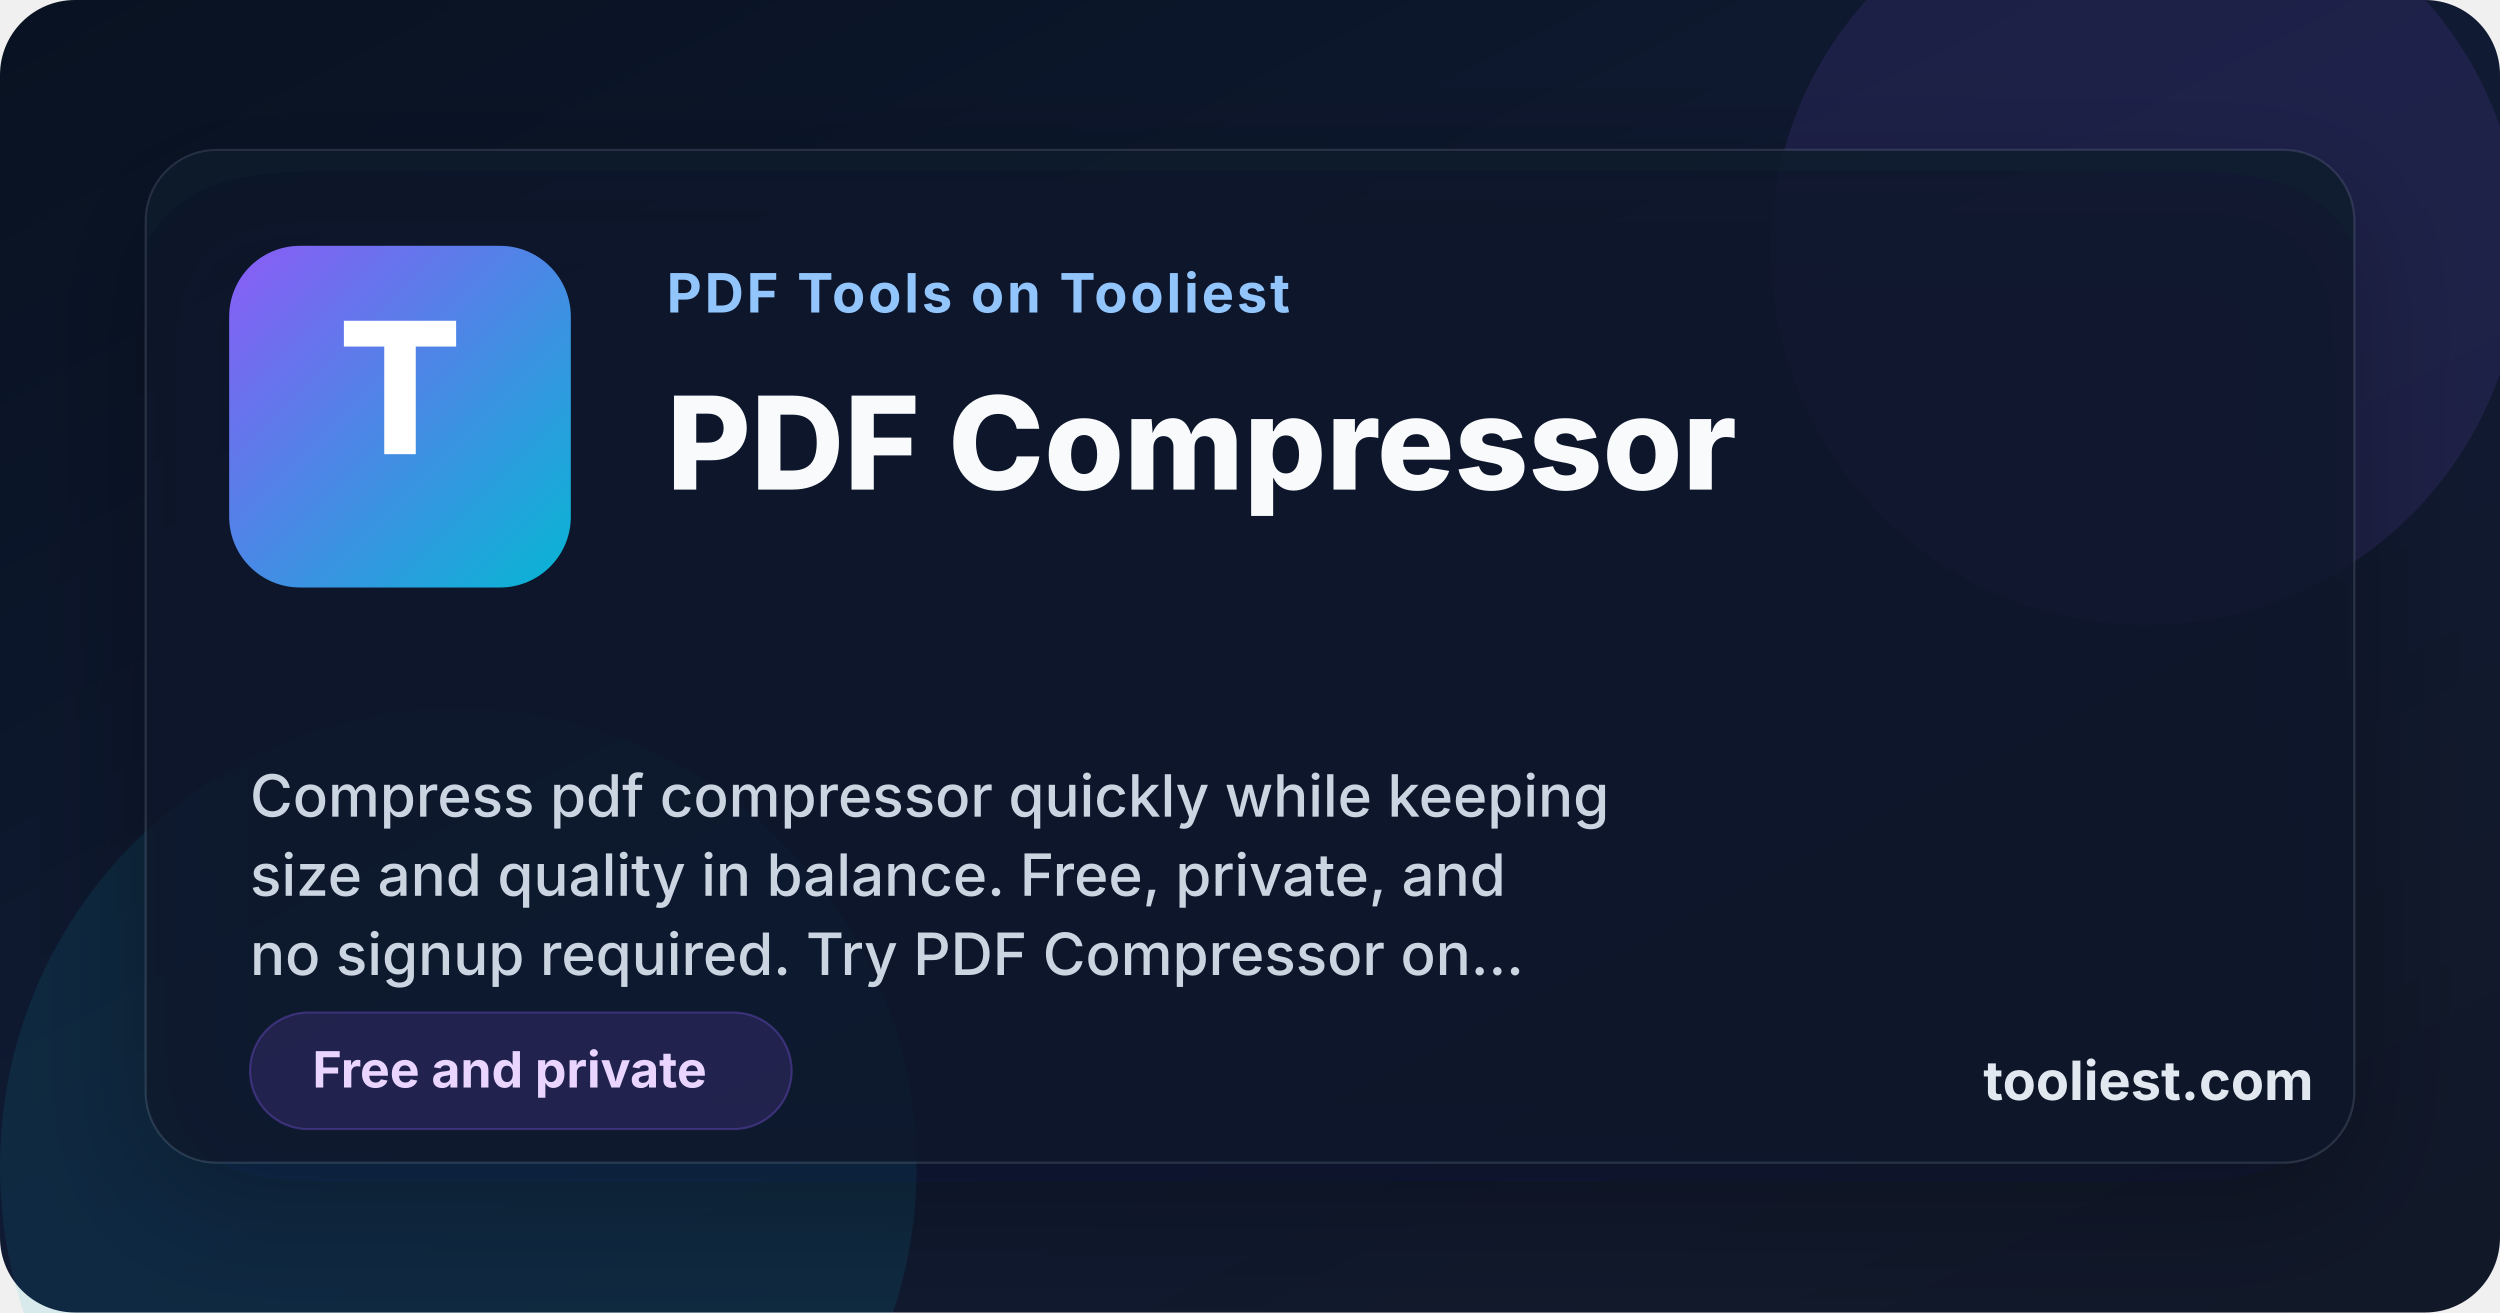
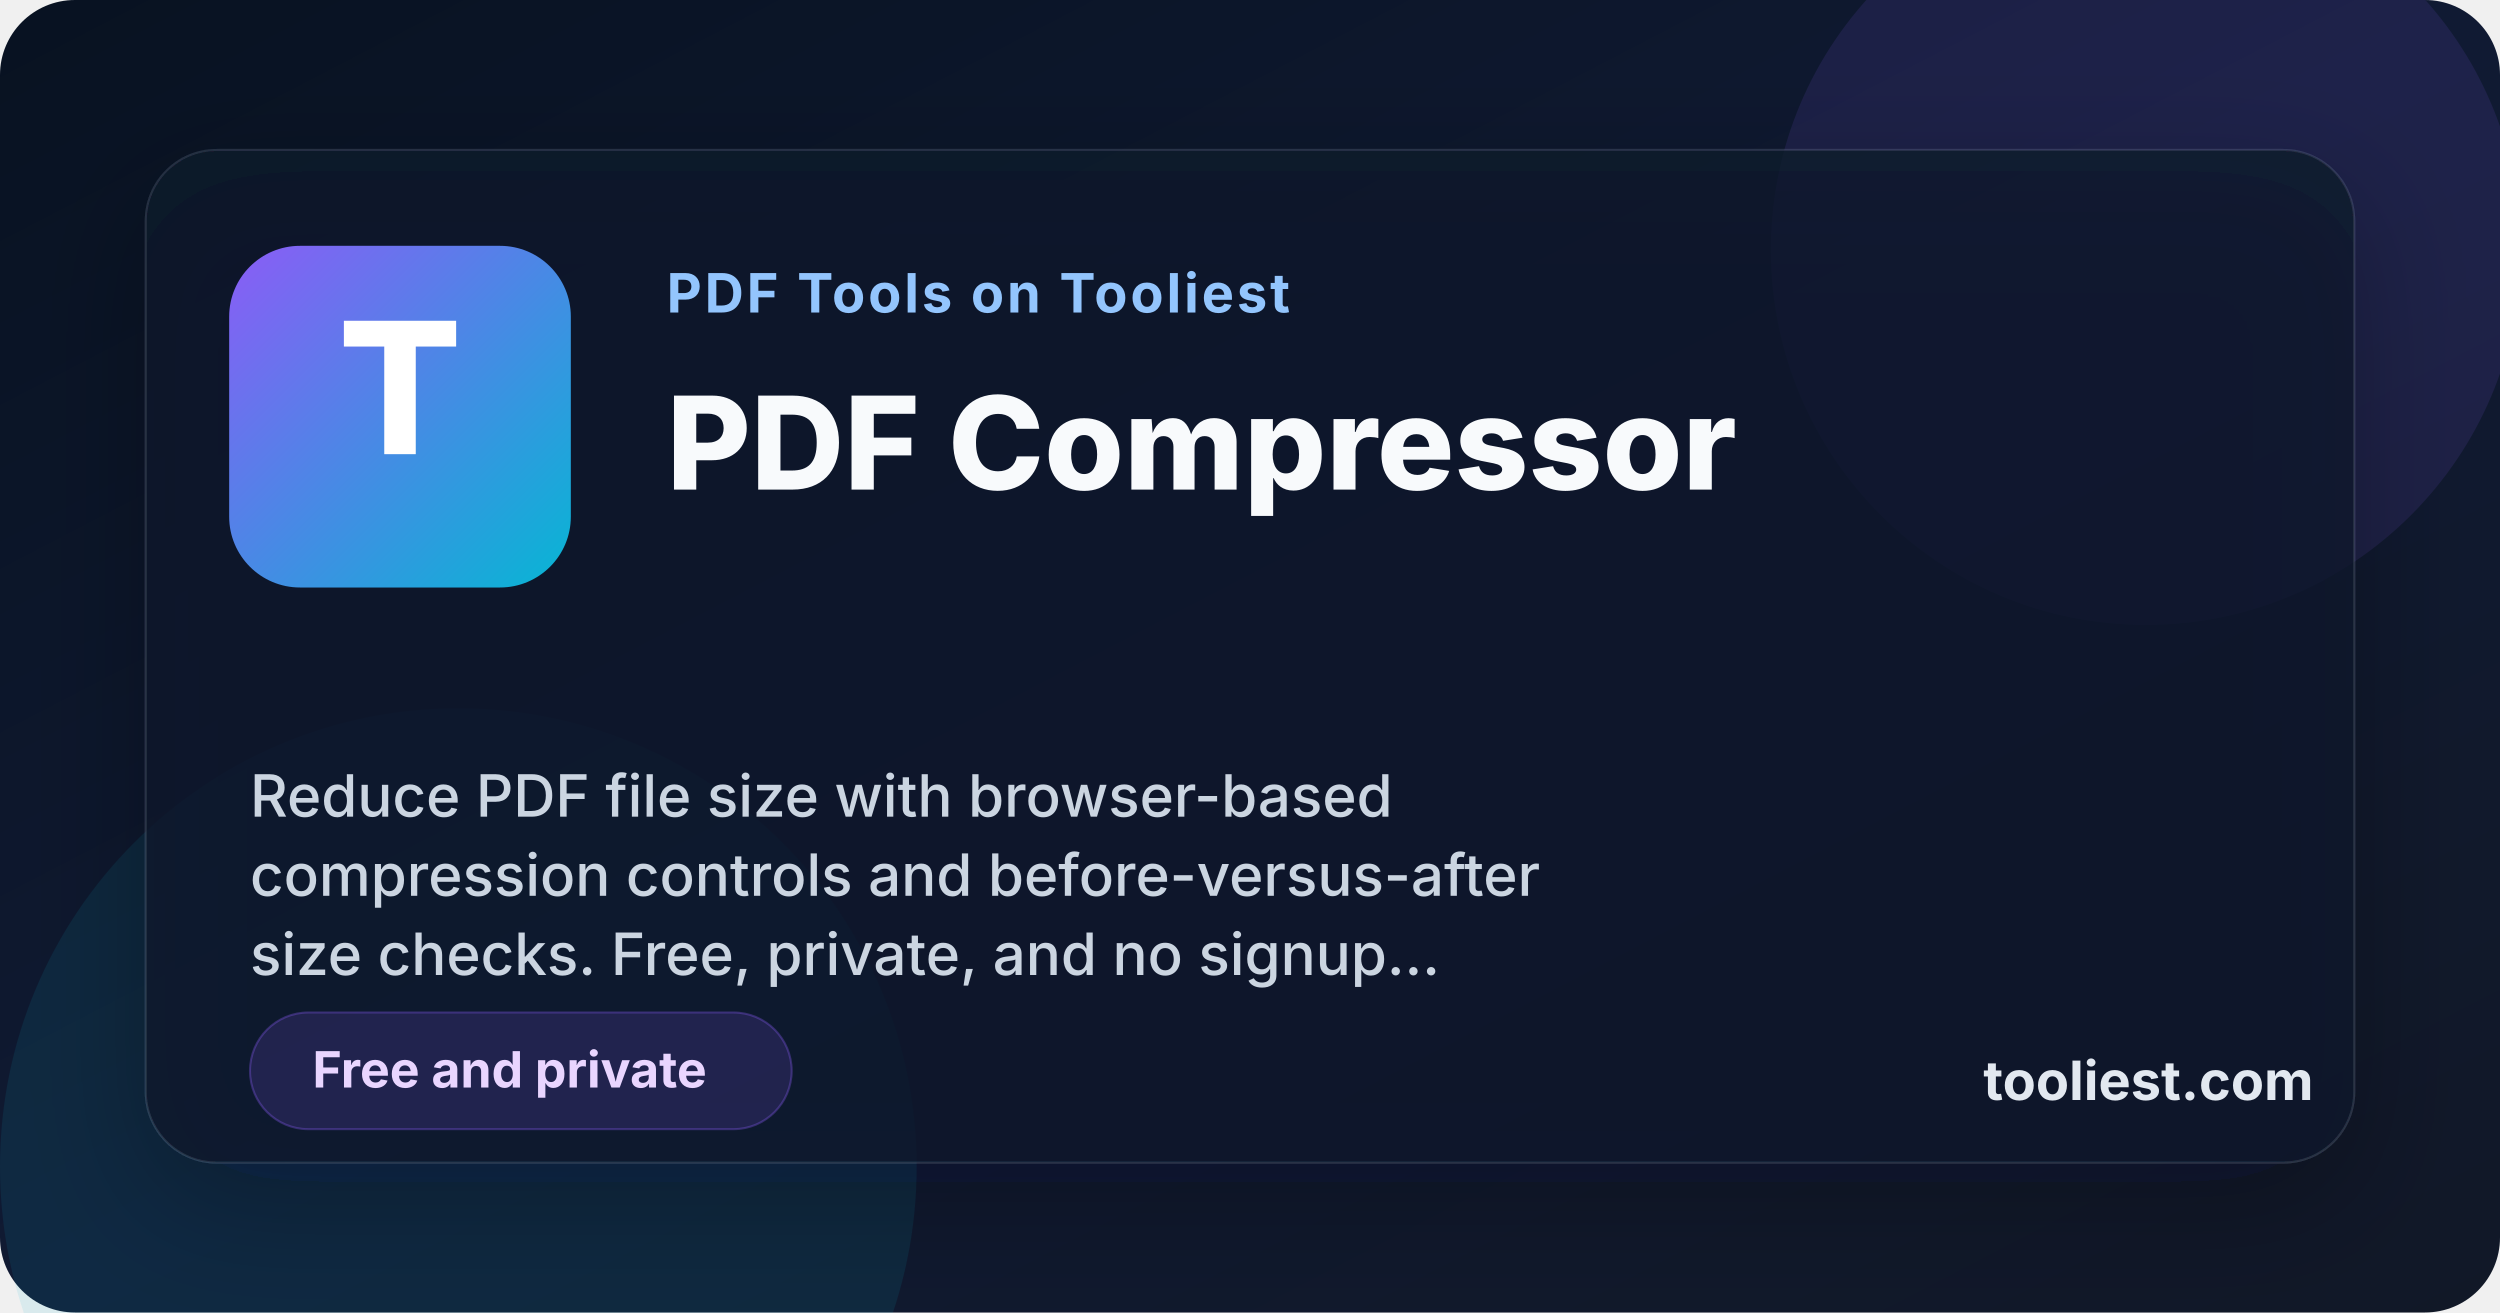
<svg xmlns="http://www.w3.org/2000/svg" width="1200" height="630" viewBox="0 0 1200 630" role="img" aria-labelledby="title desc">
  <defs>
    <linearGradient id="bg" x1="0%" x2="100%" y1="0%" y2="100%">
      <stop offset="0%" stop-color="#081221" />
      <stop offset="50%" stop-color="#101a33" />
      <stop offset="100%" stop-color="#111827" />
    </linearGradient>
    <linearGradient id="accent" x1="0%" x2="100%" y1="0%" y2="100%">
      <stop offset="0%" stop-color="#8b5cf6" />
      <stop offset="100%" stop-color="#06b6d4" />
    </linearGradient>
    <filter id="shadow" x="-20%" y="-20%" width="140%" height="140%">
      <feDropShadow dx="0" dy="20" stdDeviation="30" flood-color="#020617" flood-opacity="0.35" />
    </filter>
  </defs>
  <rect width="1200" height="630" fill="url(#bg)" rx="36" />
  <circle cx="1030" cy="120" r="180" fill="#8b5cf6" opacity="0.12" />
  <circle cx="220" cy="560" r="220" fill="#06b6d4" opacity="0.1" />
  <rect x="70" y="72" width="1060" height="486" rx="34" fill="rgba(15, 23, 42, 0.78)" stroke="rgba(148, 163, 184, 0.18)" filter="url(#shadow)" />
  <rect x="110" y="118" width="164" height="164" rx="34" fill="url(#accent)" />
  <text x="192" y="218" text-anchor="middle" font-family="Inter, Arial, sans-serif" font-size="88" font-weight="800" fill="#ffffff">T</text>
  <text x="320" y="150" font-family="Inter, Arial, sans-serif" font-size="26" font-weight="700" letter-spacing="1.4" fill="#93c5fd">PDF Tools on Tooliest</text>
  <text x="320" y="235" font-family="Inter, Arial, sans-serif" font-size="62" font-weight="800" fill="#f8fafc">PDF Compressor</text>
-   <text x="120" y="392" font-family="Inter, Arial, sans-serif" font-size="28" font-weight="500" fill="#cbd5e1">Compress pdf compressor quickly while keeping</text>
-   <text x="120" y="430" font-family="Inter, Arial, sans-serif" font-size="28" font-weight="500" fill="#cbd5e1">size and quality in balance. Free, private, and</text>
-   <text x="120" y="468" font-family="Inter, Arial, sans-serif" font-size="28" font-weight="500" fill="#cbd5e1">no signup required. Try PDF Compressor on...</text>
+   <text x="120" y="392" font-family="Inter, Arial, sans-serif" font-size="28" font-weight="500" fill="#cbd5e1">Reduce PDF file size with browser-based</text>
+   <text x="120" y="430" font-family="Inter, Arial, sans-serif" font-size="28" font-weight="500" fill="#cbd5e1">compression controls and before-versus-after</text>
+   <text x="120" y="468" font-family="Inter, Arial, sans-serif" font-size="28" font-weight="500" fill="#cbd5e1">size checks. Free, private, and no signup...</text>
  <rect x="120" y="486" width="260" height="56" rx="28" fill="rgba(139, 92, 246, 0.16)" stroke="rgba(139, 92, 246, 0.32)" />
  <text x="150" y="522" font-family="Inter, Arial, sans-serif" font-size="24" font-weight="700" fill="#e9d5ff">Free and private</text>
  <text x="952" y="528" font-family="Inter, Arial, sans-serif" font-size="26" font-weight="700" fill="#e2e8f0">tooliest.com</text>
</svg>
